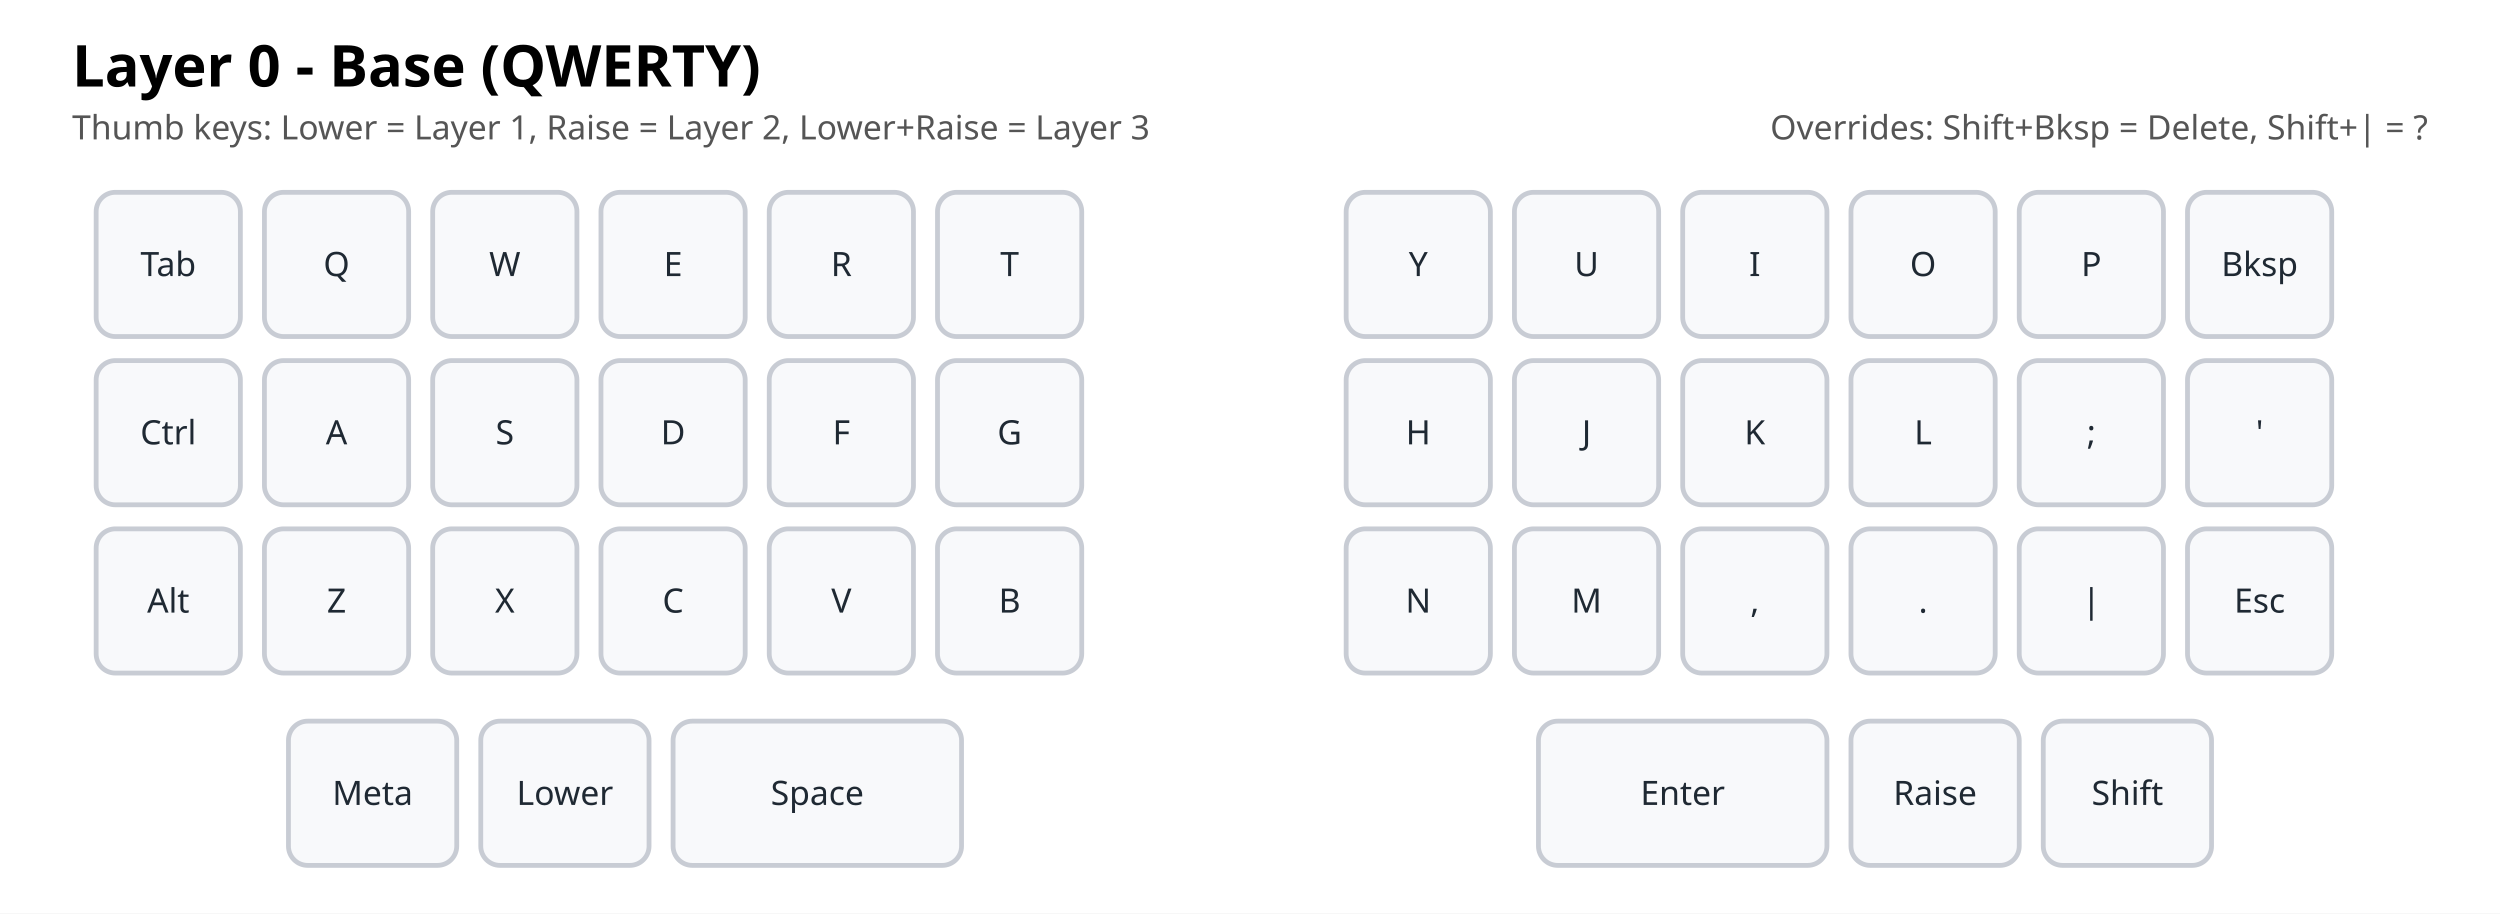
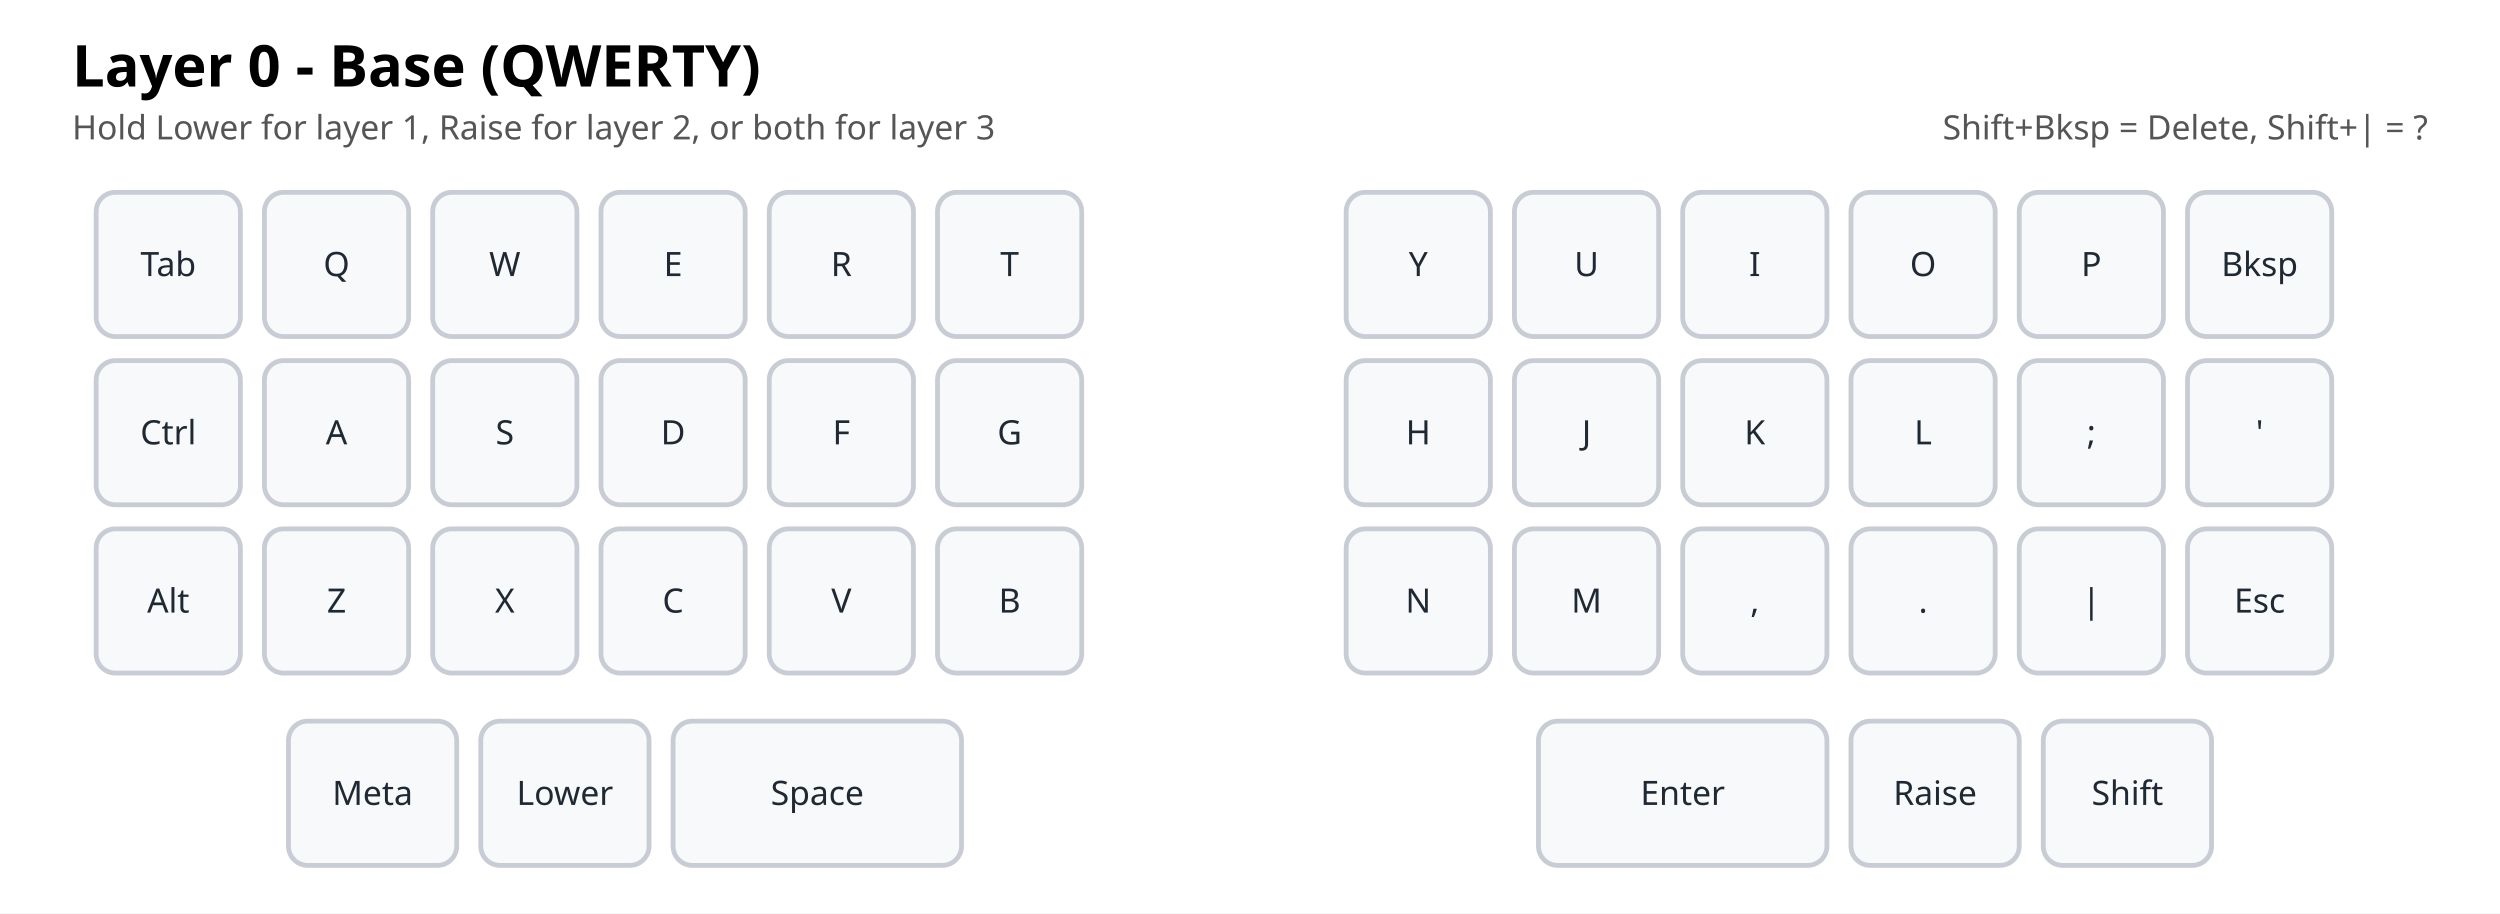
<svg xmlns="http://www.w3.org/2000/svg" width="1040" height="380" viewBox="0 0 1040 380">
  <style>
    .title { font: 24px sans-serif; font-weight: 600; }
    .subtitle { font: 14px sans-serif; fill: #555; }
    .key { fill: #f8f9fb; stroke: #c8ccd4; stroke-width: 2; rx: 8; ry: 8; }
    .label { font: 14px sans-serif; fill: #1f2933; text-anchor: middle; dominant-baseline: middle; }
    .footer { font: 12px sans-serif; fill: #666; }
    .active { fill: #9eacc7; }
  </style>
  <rect width="100%" height="100%" fill="#ffffff" />
  <text x="30" y="36" class="title">Layer 0 - Base (QWERTY)</text>
-   <text x="30" y="58" class="subtitle">Thumb keys: Lower = Layer 1, Raise = Layer 2, Lower+Raise = Layer 3</text>
-   <text x="1010" y="58" class="subtitle" text-anchor="end">Overrides: Shift+Bksp = Delete, Shift+| = ?</text>
+   <text x="30" y="58" class="subtitle">Hold Lower for layer 1, Raise for layer 2, or both for layer 3</text>
+   <text x="1010" y="58" class="subtitle" text-anchor="end">Shift+Bksp = Delete, Shift+| = ?</text>
  <g transform="translate(40, 80)">
    <rect class="key" x="0" y="0" width="60" height="60" />
    <text class="label" x="30" y="30">Tab</text>
    <rect class="key" x="70" y="0" width="60" height="60" />
    <text class="label" x="100" y="30">Q</text>
    <rect class="key" x="140" y="0" width="60" height="60" />
    <text class="label" x="170" y="30">W</text>
    <rect class="key" x="210" y="0" width="60" height="60" />
    <text class="label" x="240" y="30">E</text>
    <rect class="key" x="280" y="0" width="60" height="60" />
    <text class="label" x="310" y="30">R</text>
    <rect class="key" x="350" y="0" width="60" height="60" />
    <text class="label" x="380" y="30">T</text>
    <rect class="key" x="0" y="70" width="60" height="60" />
    <text class="label" x="30" y="100">Ctrl</text>
    <rect class="key" x="70" y="70" width="60" height="60" />
    <text class="label" x="100" y="100">A</text>
    <rect class="key" x="140" y="70" width="60" height="60" />
    <text class="label" x="170" y="100">S</text>
    <rect class="key" x="210" y="70" width="60" height="60" />
    <text class="label" x="240" y="100">D</text>
    <rect class="key" x="280" y="70" width="60" height="60" />
    <text class="label" x="310" y="100">F</text>
    <rect class="key" x="350" y="70" width="60" height="60" />
    <text class="label" x="380" y="100">G</text>
    <rect class="key" x="0" y="140" width="60" height="60" />
    <text class="label" x="30" y="170">Alt</text>
    <rect class="key" x="70" y="140" width="60" height="60" />
    <text class="label" x="100" y="170">Z</text>
    <rect class="key" x="140" y="140" width="60" height="60" />
    <text class="label" x="170" y="170">X</text>
    <rect class="key" x="210" y="140" width="60" height="60" />
    <text class="label" x="240" y="170">C</text>
    <rect class="key" x="280" y="140" width="60" height="60" />
    <text class="label" x="310" y="170">V</text>
    <rect class="key" x="350" y="140" width="60" height="60" />
    <text class="label" x="380" y="170">B</text>
    <rect class="key" x="80" y="220" width="70" height="60" />
    <text class="label" x="115" y="250">Meta</text>
    <rect class="key" x="160" y="220" width="70" height="60" />
    <text class="label" x="195" y="250">Lower</text>
    <rect class="key" x="240" y="220" width="120" height="60" />
    <text class="label" x="300" y="250">Space</text>
  </g>
  <g transform="translate(560, 80)">
    <rect class="key" x="0" y="0" width="60" height="60" />
    <text class="label" x="30" y="30">Y</text>
    <rect class="key" x="70" y="0" width="60" height="60" />
    <text class="label" x="100" y="30">U</text>
    <rect class="key" x="140" y="0" width="60" height="60" />
    <text class="label" x="170" y="30">I</text>
    <rect class="key" x="210" y="0" width="60" height="60" />
    <text class="label" x="240" y="30">O</text>
    <rect class="key" x="280" y="0" width="60" height="60" />
    <text class="label" x="310" y="30">P</text>
    <rect class="key" x="350" y="0" width="60" height="60" />
    <text class="label" x="380" y="30">Bksp</text>
    <rect class="key" x="0" y="70" width="60" height="60" />
    <text class="label" x="30" y="100">H</text>
    <rect class="key" x="70" y="70" width="60" height="60" />
    <text class="label" x="100" y="100">J</text>
    <rect class="key" x="140" y="70" width="60" height="60" />
    <text class="label" x="170" y="100">K</text>
    <rect class="key" x="210" y="70" width="60" height="60" />
    <text class="label" x="240" y="100">L</text>
    <rect class="key" x="280" y="70" width="60" height="60" />
    <text class="label" x="310" y="100">;</text>
    <rect class="key" x="350" y="70" width="60" height="60" />
    <text class="label" x="380" y="100">'</text>
    <rect class="key" x="0" y="140" width="60" height="60" />
    <text class="label" x="30" y="170">N</text>
    <rect class="key" x="70" y="140" width="60" height="60" />
    <text class="label" x="100" y="170">M</text>
    <rect class="key" x="140" y="140" width="60" height="60" />
    <text class="label" x="170" y="170">,</text>
    <rect class="key" x="210" y="140" width="60" height="60" />
    <text class="label" x="240" y="170">.</text>
    <rect class="key" x="280" y="140" width="60" height="60" />
    <text class="label" x="310" y="170">|</text>
    <rect class="key" x="350" y="140" width="60" height="60" />
    <text class="label" x="380" y="170">Esc</text>
    <rect class="key" x="80" y="220" width="120" height="60" />
    <text class="label" x="140" y="250">Enter</text>
    <rect class="key" x="210" y="220" width="70" height="60" />
    <text class="label" x="245" y="250">Raise</text>
    <rect class="key" x="290" y="220" width="70" height="60" />
    <text class="label" x="325" y="250">Shift</text>
  </g>
</svg>
